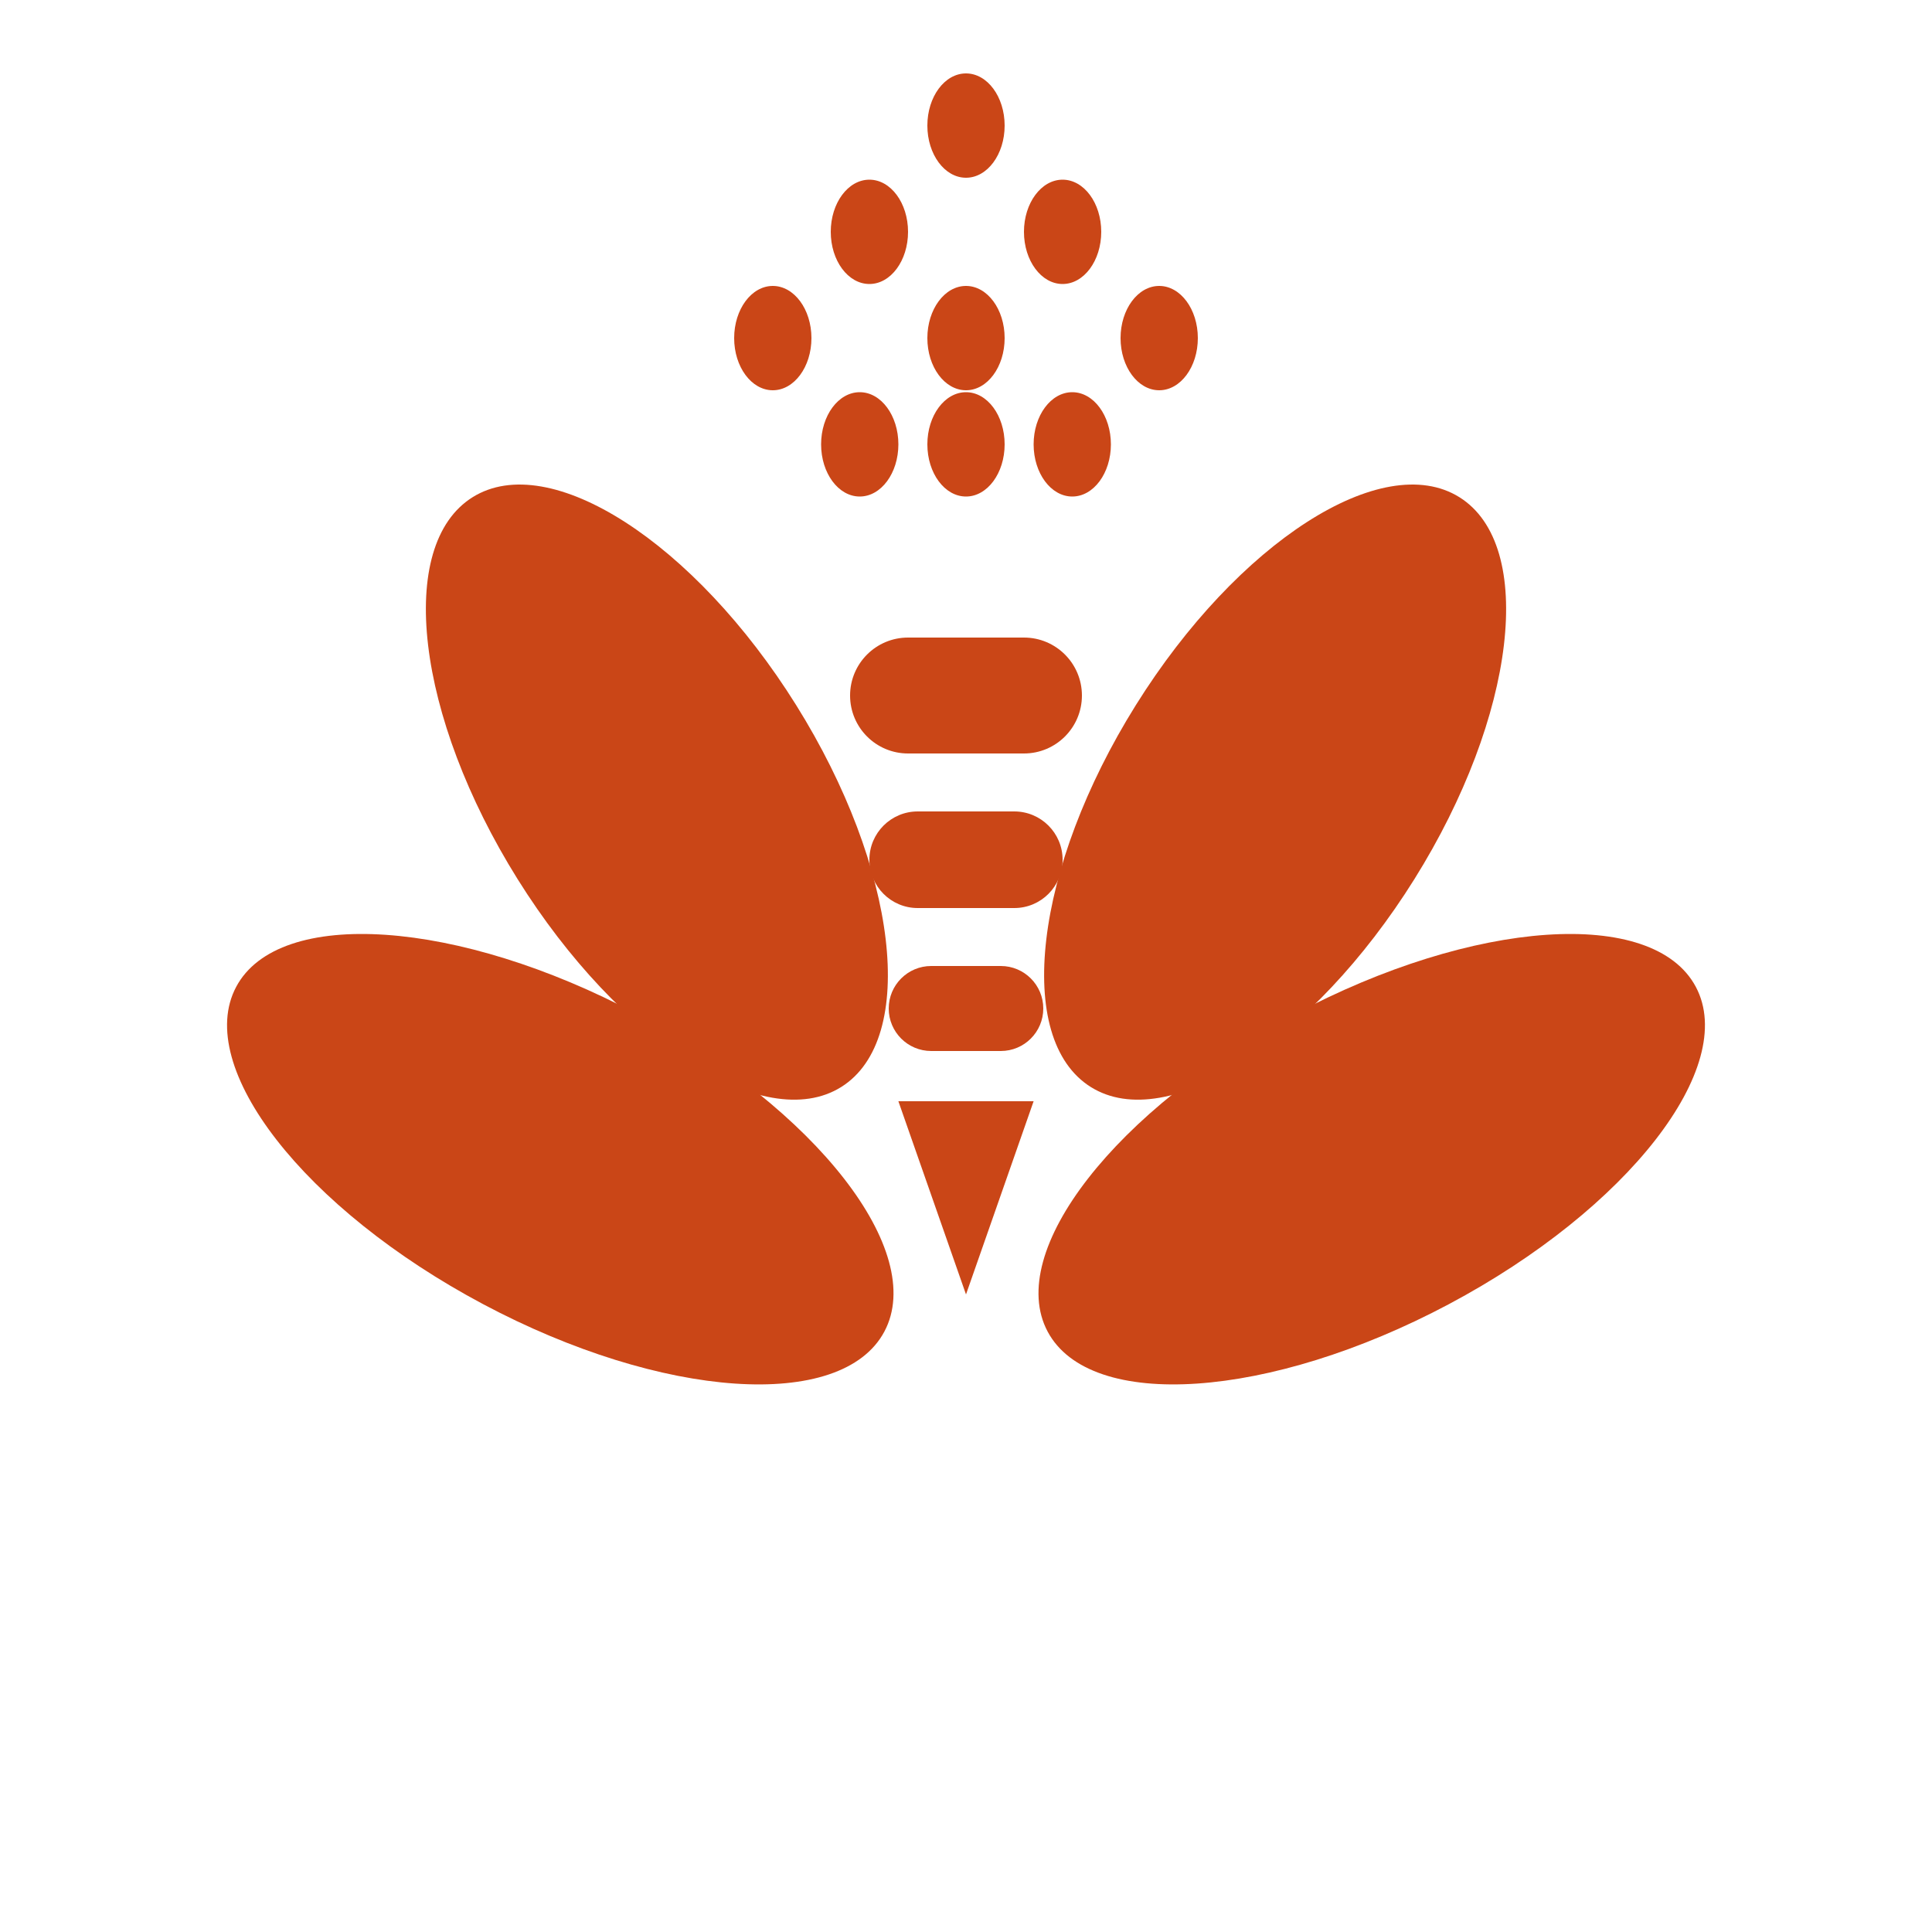
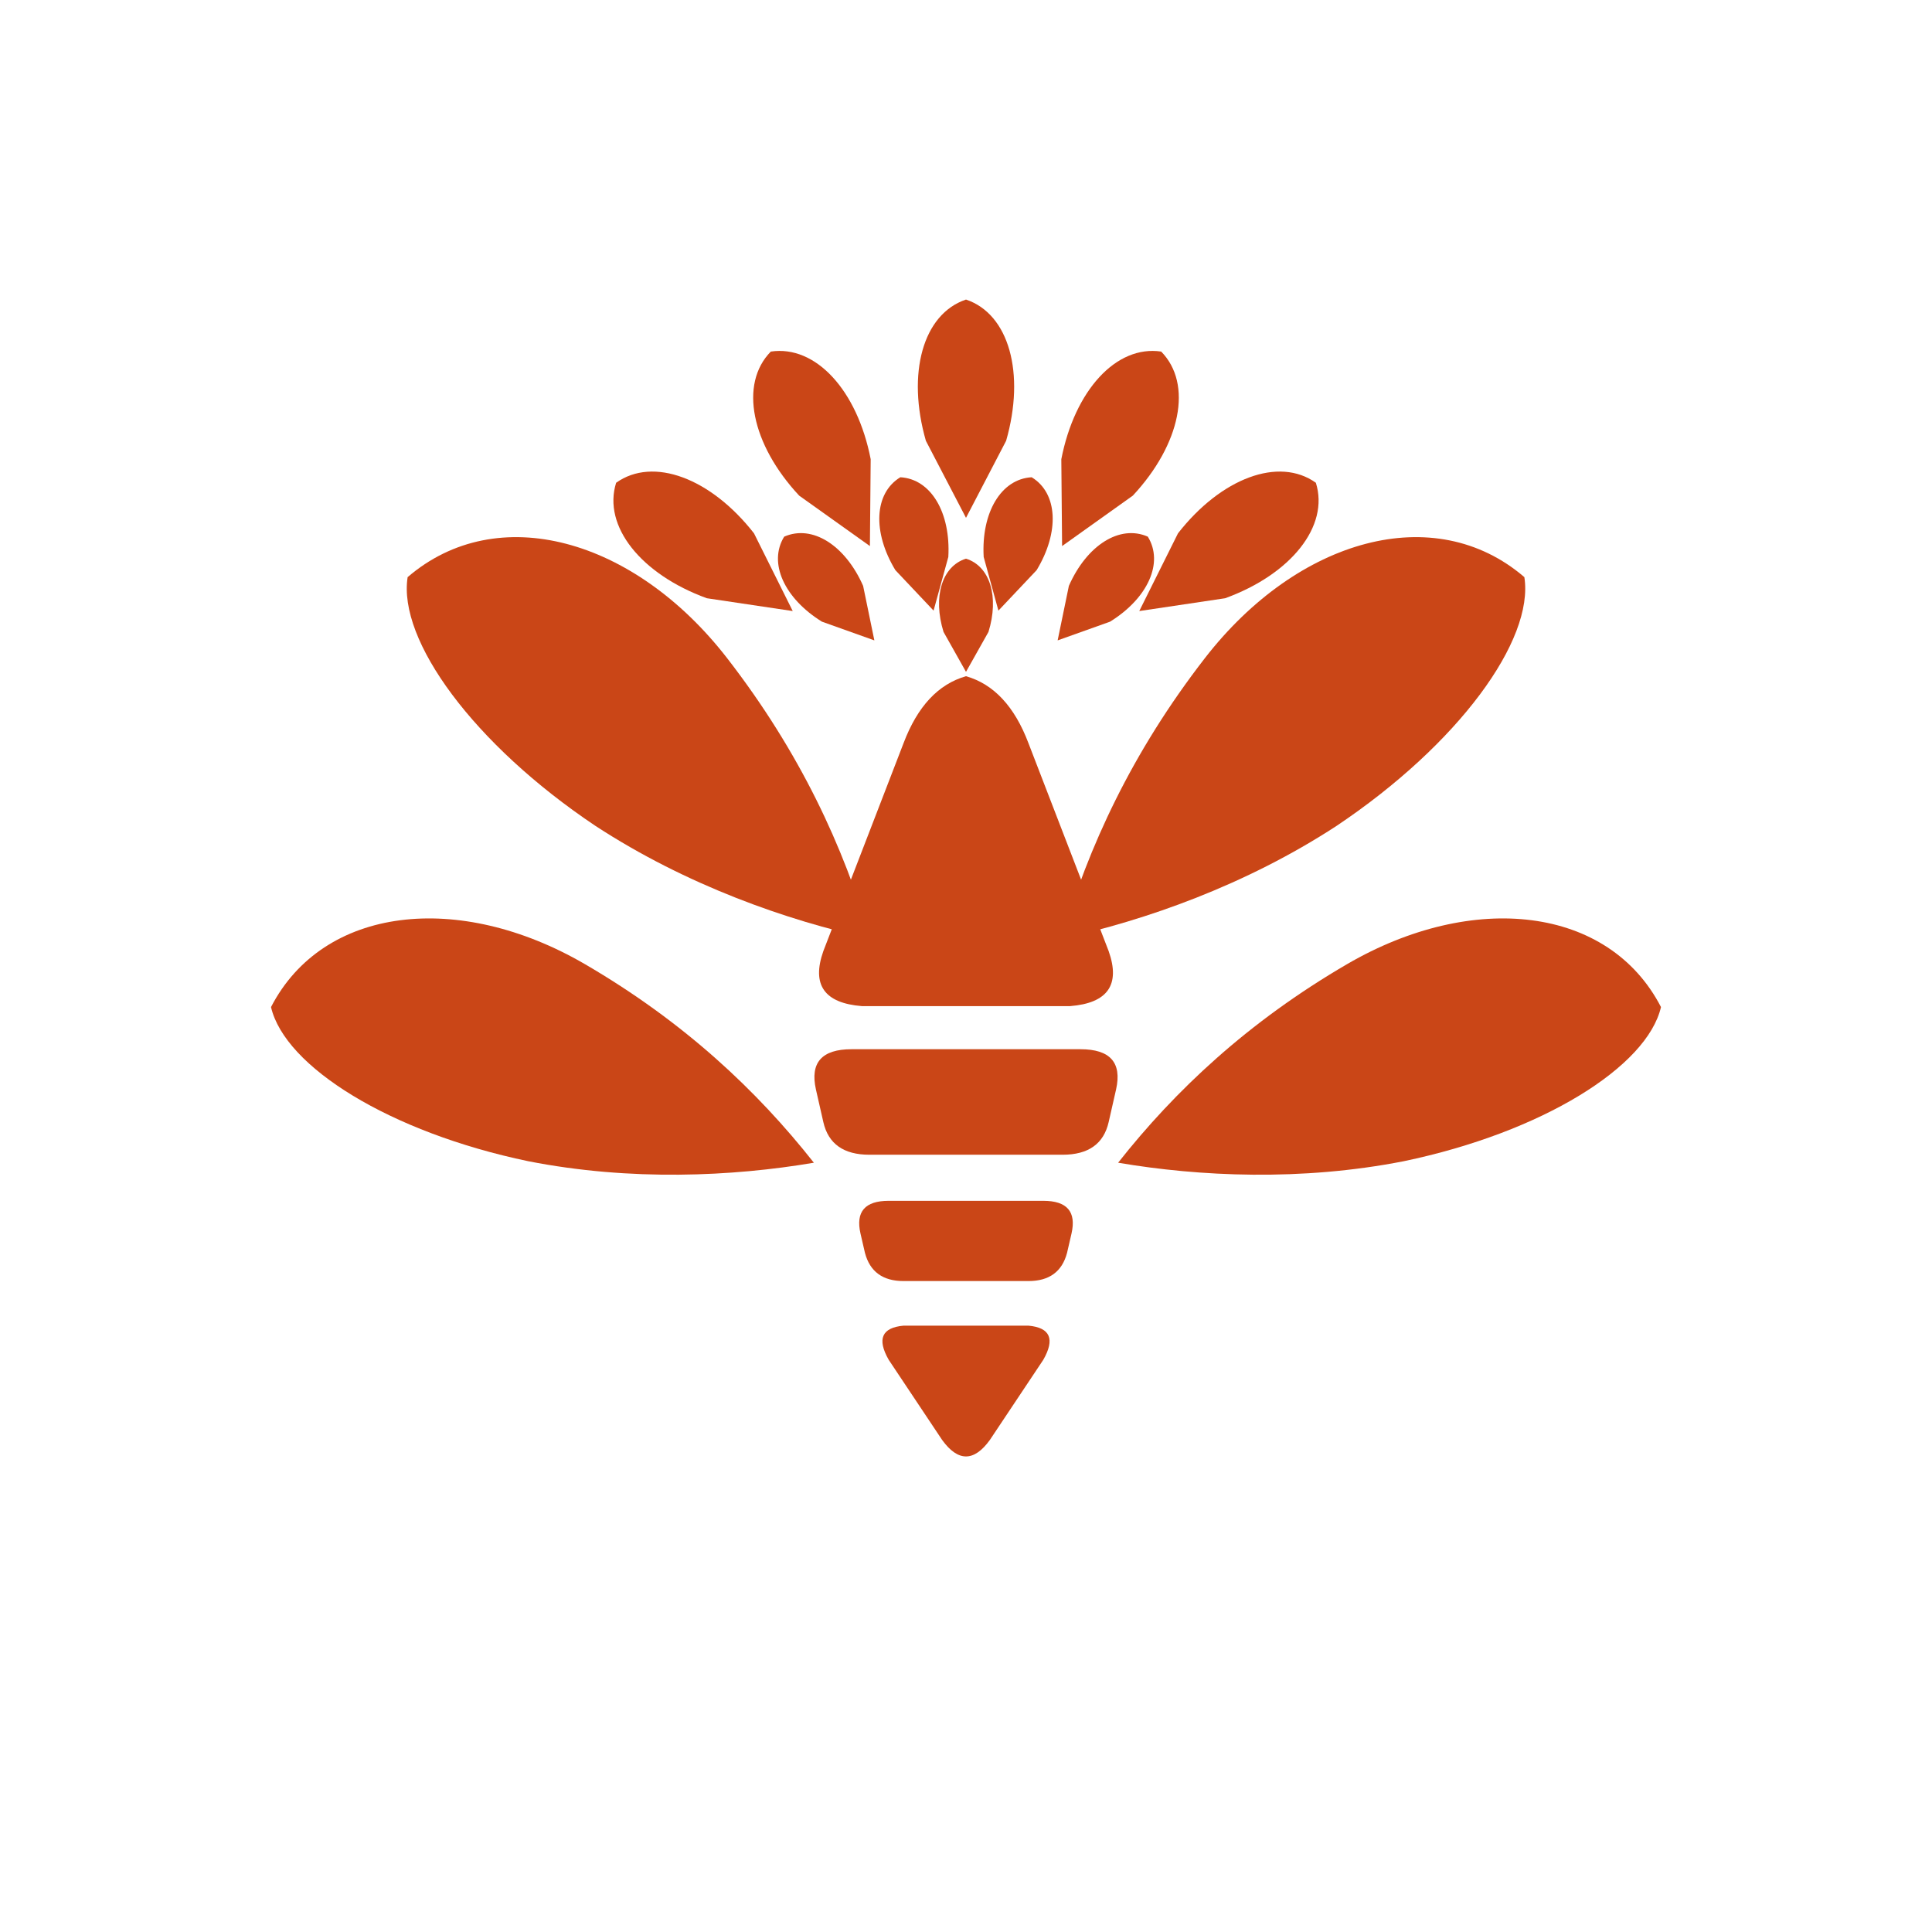
- <svg xmlns="http://www.w3.org/2000/svg" viewBox="0 0 100 100">
+ <svg xmlns="http://www.w3.org/2000/svg" viewBox="0 -16 130 130">
  <g fill="#CA4617">
-     <ellipse cx="50" cy="6.5" rx="2" ry="2.7" />
-     <ellipse cx="45" cy="12" rx="2" ry="2.7" />
-     <ellipse cx="55" cy="12" rx="2" ry="2.7" />
-     <ellipse cx="40" cy="17.5" rx="2" ry="2.7" />
-     <ellipse cx="50" cy="17.5" rx="2" ry="2.7" />
-     <ellipse cx="60" cy="17.5" rx="2" ry="2.7" />
-     <ellipse cx="44.5" cy="23" rx="2" ry="2.7" />
-     <ellipse cx="50" cy="23" rx="2" ry="2.7" />
-     <ellipse cx="55.5" cy="23" rx="2" ry="2.7" />
-     <ellipse cx="34" cy="41" rx="8.5" ry="18" transform="rotate(-32 34 41)" />
-     <ellipse cx="66" cy="41" rx="8.5" ry="18" transform="rotate(32 66 41)" />
-     <ellipse cx="29" cy="60" rx="8.5" ry="19" transform="rotate(-62 29 60)" />
-     <ellipse cx="71" cy="60" rx="8.5" ry="19" transform="rotate(62 71 60)" />
-     <rect x="44" y="33" width="12" height="6" rx="3" />
-     <rect x="45" y="42" width="10" height="5" rx="2.5" />
-     <rect x="46" y="50" width="8" height="4.4" rx="2.2" />
-     <path d="M46.5 57 H53.5 L50 67 Z" />
+     <path d="M65 29.5 Q67.8 30.3 69.2 34 L74.6 48 Q75.8 51.4 72 51.7 L58 51.7 Q54.2 51.4 55.4 48 L60.8 34 Q62.2 30.3 65 29.5 Z" />
+     <path d="M57.3 54.6 L72.7 54.6 Q75.7 54.6 75.1 57.3 L74.6 59.5 Q74.1 61.7 71.5 61.7 L58.5 61.7 Q55.9 61.7 55.4 59.5 L54.9 57.3 Q54.3 54.6 57.3 54.6 Z" />
+     <path d="M59.8 64.8 L70.2 64.8 Q72.6 64.8 72.1 67 L71.8 68.3 Q71.3 70.2 69.2 70.2 L60.8 70.2 Q58.7 70.2 58.2 68.3 L57.9 67 Q57.4 64.8 59.8 64.8 Z" />
+     <path d="M60.8 73.2 L69.2 73.2 Q71.4 73.4 70.2 75.5 L66.6 80.9 Q65 83.1 63.4 80.9 L59.8 75.5 Q58.6 73.4 60.8 73.2 Z" />
+     <g transform="translate(43,35) rotate(-52) scale(1.04)">
+       <path d="M0 -19 C7.5 -17.5 11 -9 8.6 0.5 C6.7 8 3.6 14 0 19 C-2.4 14 -4.6 7.5 -5.2 0.5 C-5.9 -9 -3.6 -17 0 -19 Z" />
+     </g>
+     <g transform="translate(87,35) rotate(52) scale(-1.04,1.04)">
+       <path d="M0 -19 C7.5 -17.5 11 -9 8.6 0.5 C6.7 8 3.6 14 0 19 C-2.4 14 -4.6 7.5 -5.2 0.5 C-5.9 -9 -3.6 -17 0 -19 Z" />
+     </g>
+     <g transform="translate(36.5,57) rotate(-74)">
+       <path d="M0 -19 C7.5 -17.5 11 -9 8.6 0.5 C6.7 8 3.6 14 0 19 C-2.4 14 -4.6 7.5 -5.2 0.5 C-5.9 -9 -3.6 -17 0 -19 Z" />
+     </g>
+     <g transform="translate(93.5,57) rotate(74) scale(-1,1)">
+       <path d="M0 -19 C7.5 -17.5 11 -9 8.6 0.5 C6.7 8 3.6 14 0 19 C-2.4 14 -4.6 7.5 -5.2 0.5 C-5.9 -9 -3.6 -17 0 -19 Z" />
+     </g>
+     <g transform="translate(65,11.5) scale(1,1.08)">
+       <path d="M0 -6.8 C2.9 -5.9 4 -2.2 2.7 2 L0 6.8 L-2.7 2 C-4 -2.2 -2.9 -5.9 0 -6.8 Z" />
+     </g>
+     <g transform="translate(74.8,14.2) rotate(27) scale(1,1.08)">
+       <path d="M0 -6.8 C2.9 -5.9 4 -2.2 2.7 2 L0 6.8 L-2.7 2 C-4 -2.2 -2.9 -5.9 0 -6.8 Z" />
+     </g>
+     <g transform="translate(55.2,14.2) rotate(-27) scale(1,1.08)">
+       <path d="M0 -6.8 C2.9 -5.9 4 -2.2 2.7 2 L0 6.8 L-2.7 2 C-4 -2.2 -2.9 -5.9 0 -6.8 Z" />
+     </g>
+     <g transform="translate(82.6,20.8) rotate(54) scale(1,1.08)">
+       <path d="M0 -6.8 C2.9 -5.9 4 -2.2 2.7 2 L0 6.8 L-2.7 2 C-4 -2.2 -2.9 -5.9 0 -6.8 Z" />
+     </g>
+     <g transform="translate(47.4,20.8) rotate(-54) scale(1,1.08)">
+       <path d="M0 -6.8 C2.9 -5.9 4 -2.2 2.7 2 L0 6.8 L-2.7 2 C-4 -2.2 -2.9 -5.9 0 -6.8 Z" />
+     </g>
+     <g transform="translate(68.3,20.6) rotate(14) scale(0.68)">
+       <path d="M0 -6.8 C2.9 -5.9 4 -2.2 2.7 2 L0 6.8 L-2.7 2 C-4 -2.2 -2.9 -5.9 0 -6.8 Z" />
+     </g>
+     <g transform="translate(61.7,20.6) rotate(-14) scale(0.68)">
+       <path d="M0 -6.8 C2.9 -5.9 4 -2.2 2.7 2 L0 6.8 L-2.7 2 C-4 -2.2 -2.9 -5.9 0 -6.8 Z" />
+     </g>
+     <g transform="translate(74.2,23.6) rotate(41) scale(0.68)">
+       <path d="M0 -6.8 C2.9 -5.9 4 -2.2 2.7 2 L0 6.8 L-2.7 2 C-4 -2.2 -2.9 -5.9 0 -6.8 Z" />
+     </g>
+     <g transform="translate(55.8,23.6) rotate(-41) scale(0.68)">
+       <path d="M0 -6.8 C2.9 -5.9 4 -2.2 2.7 2 L0 6.8 L-2.7 2 C-4 -2.2 -2.9 -5.9 0 -6.8 Z" />
+     </g>
+     <g transform="translate(65,25.4) scale(0.56)">
+       <path d="M0 -6.8 C2.9 -5.9 4 -2.2 2.7 2 L0 6.8 L-2.7 2 C-4 -2.2 -2.9 -5.9 0 -6.8 Z" />
+     </g>
  </g>
</svg>
